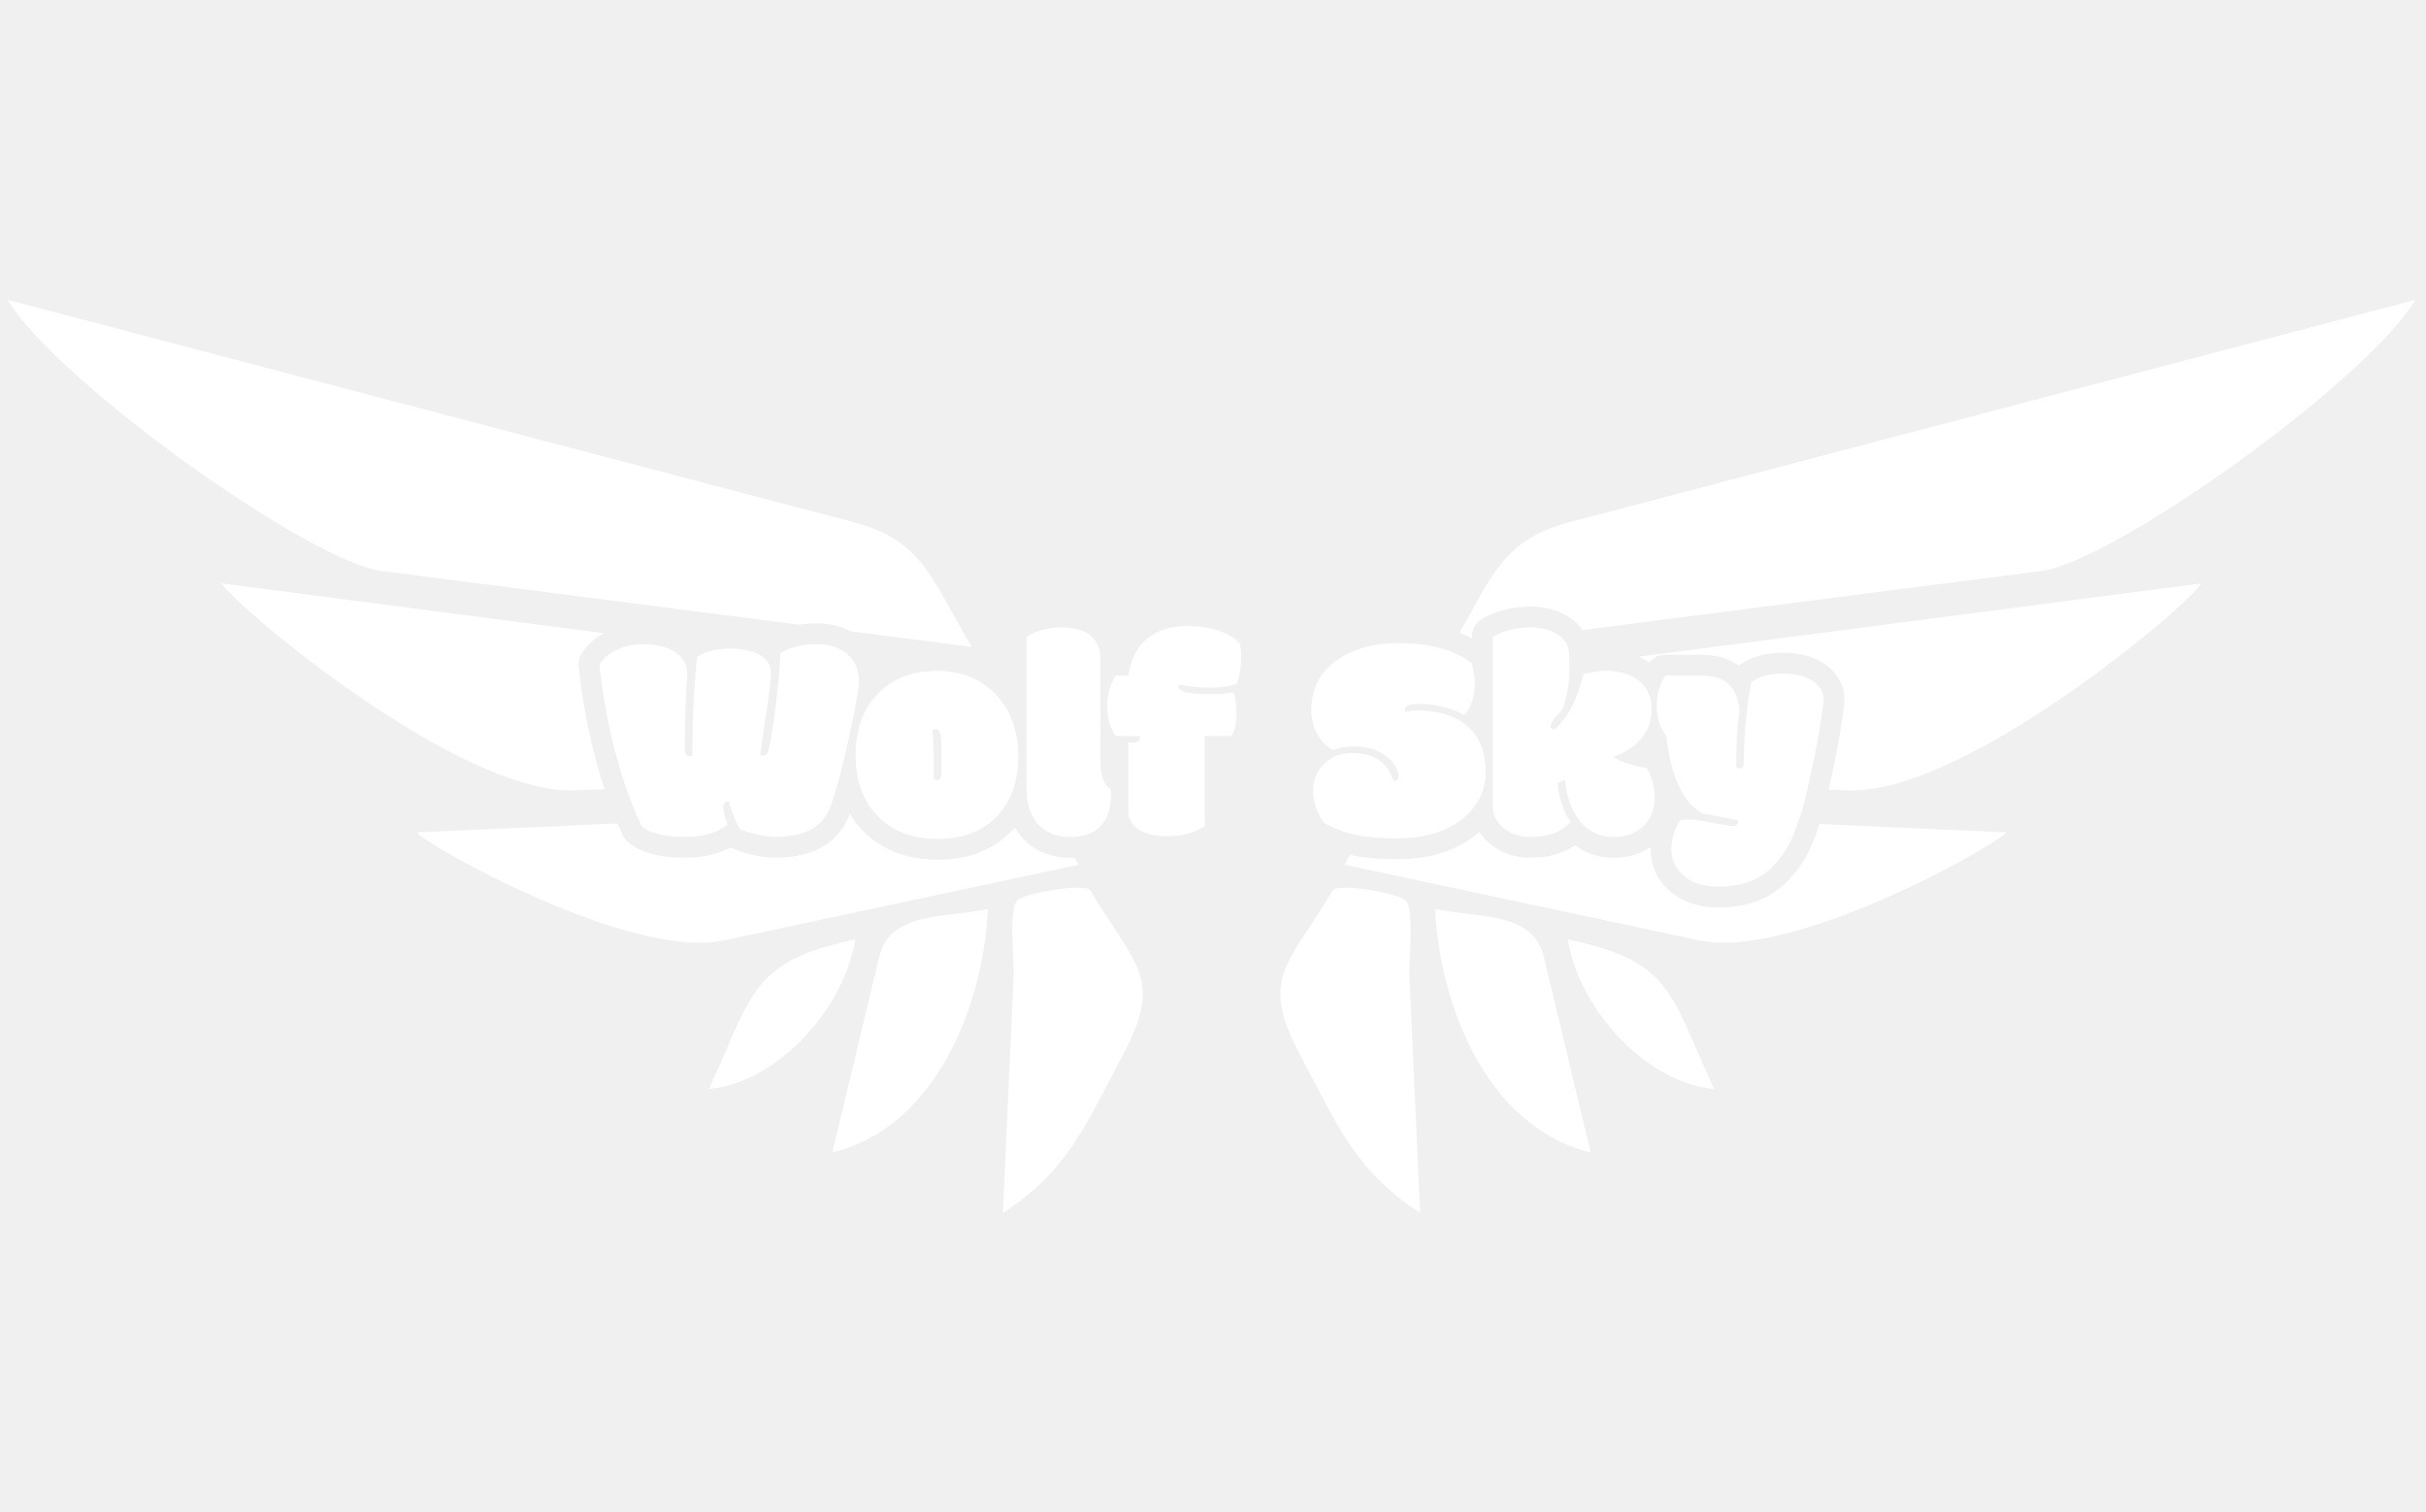
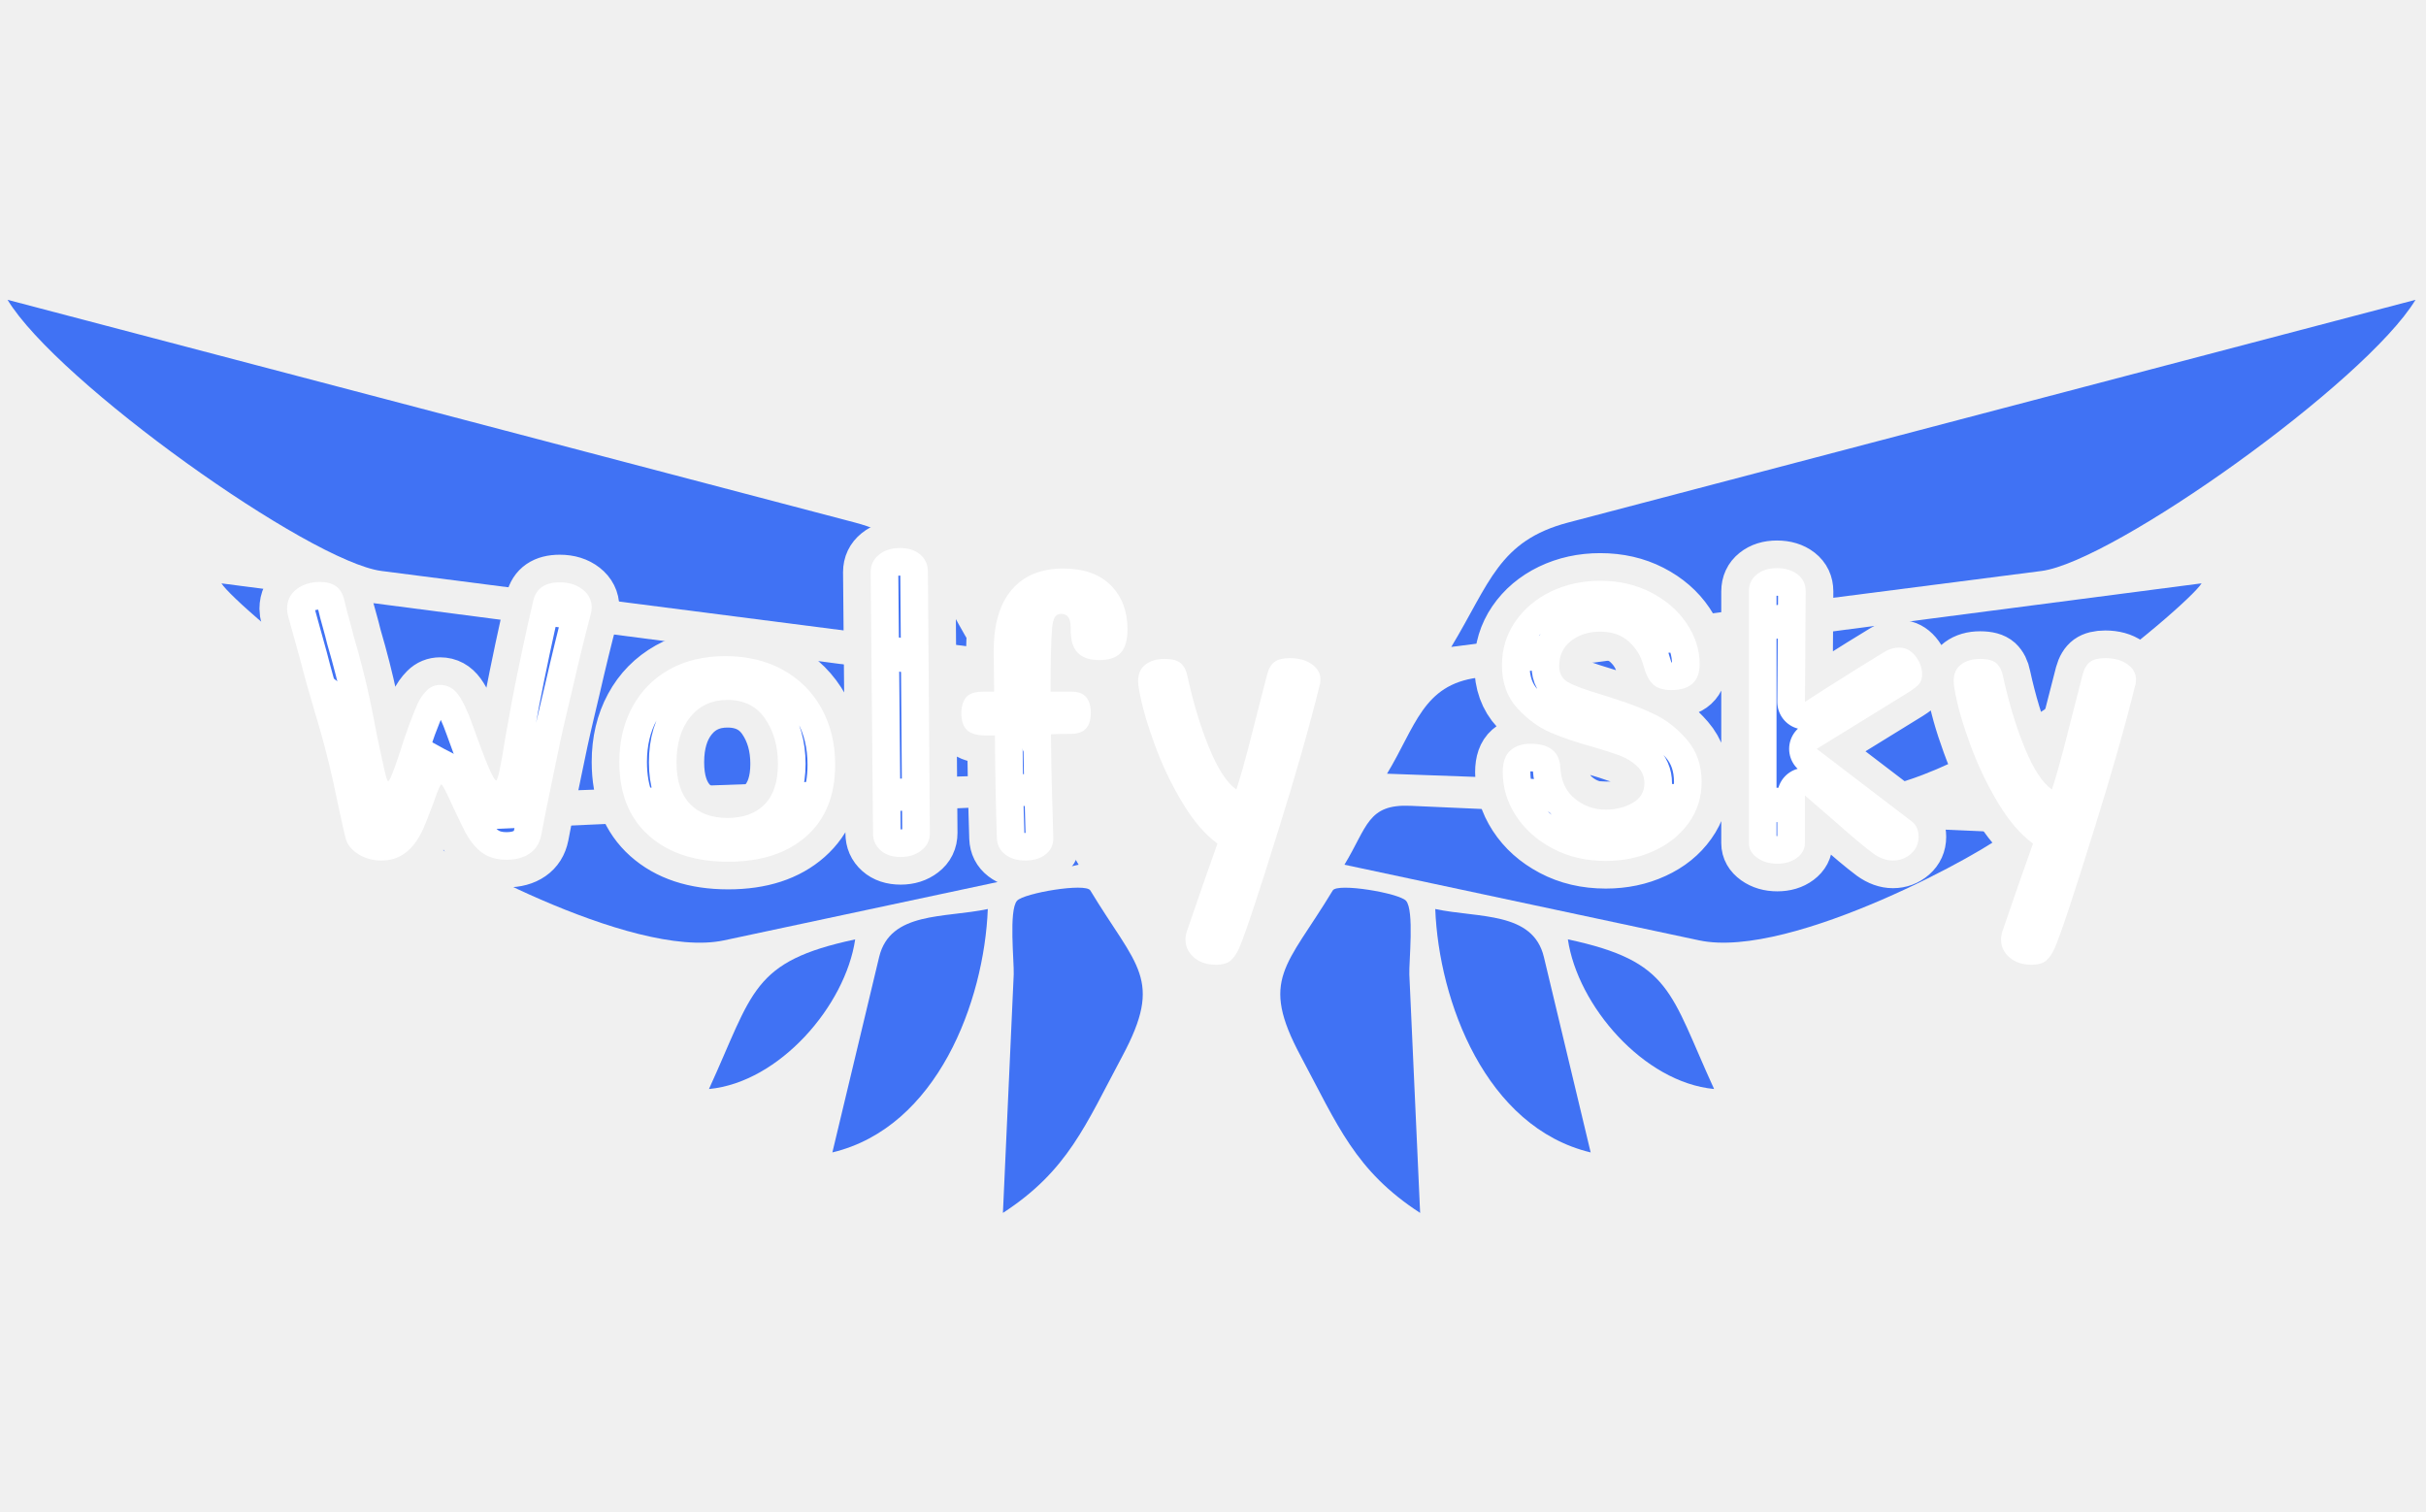
<svg xmlns="http://www.w3.org/2000/svg" version="1.1" width="1000" height="623" viewBox="0 0 1000 623">
  <g transform="matrix(1,0,0,1,-0.6060606,0.2522267)">
    <svg viewBox="0 0 396 247" data-background-color="#000000" preserveAspectRatio="xMidYMid meet" height="623" width="1000">
      <g id="tight-bounds" transform="matrix(1,0,0,1,0.24,-0.1)">
        <svg viewBox="0 0 395.52 247.2" height="247.2" width="395.52">
          <g>
            <svg />
          </g>
          <g>
            <svg viewBox="0 0 395.52 247.2" height="247.2" width="395.52">
-               <g transform="matrix(1,0,0,1,92.288,98.40783)">
-                 <svg viewBox="0 0 210.944 50.384" height="50.384" width="210.944">
+               <g transform="matrix(1,0,0,1,39.552,84.39222)">
+                 <svg viewBox="0 0 316.416 78.416" height="78.416" width="316.416">
                  <g>
-                     <svg viewBox="0 0 210.944 50.384" height="50.384" width="210.944">
+                     <svg viewBox="0 0 316.416 78.416" height="78.416" width="316.416">
                      <g>
-                         <svg viewBox="0 0 210.944 50.384" height="50.384" width="210.944">
+                         <svg viewBox="0 0 316.416 78.416" height="78.416" width="316.416">
                          <g>
-                             <svg viewBox="0 0 210.944 50.384" height="50.384" width="210.944">
+                             <svg viewBox="0 0 316.416 78.416" height="78.416" width="316.416">
                              <g id="textblocktransform">
-                                 <svg viewBox="0 0 210.944 50.384" height="50.384" width="210.944" id="textblock">
+                                 <svg viewBox="0 0 316.416 78.416" height="78.416" width="316.416" id="textblock">
                                  <g>
-                                     <svg viewBox="0 0 210.944 50.384" height="50.384" width="210.944">
+                                     <svg viewBox="0 0 316.416 78.416" height="78.416" width="316.416">
                                      <g transform="matrix(1,0,0,1,0,0)">
-                                         <svg width="210.944" viewBox="-3.95 -39.03 213.87 51.84" height="50.384" data-palette-color="#ffffff">
-                                           <path d="M14.33 0.42L14.33 0.42Q11.96 0.42 10.38 0.05L10.38 0.05Q8.18-0.42 7.15-1.39L7.15-1.39Q4.86-6.25 3.22-12.04L3.22-12.04Q0.95-20.04 0.05-28.56L0.05-28.56Q1.15-30.18 3.05-31.07 4.96-31.96 7.3-31.96L7.3-31.96Q10.82-31.96 12.83-30.62 14.84-29.27 14.84-26.78L14.84-26.78Q14.67-24.93 14.54-21.34 14.4-17.75 14.4-14.84L14.4-14.84Q14.4-14.04 14.56-13.59 14.72-13.13 15.23-13.13L15.23-13.13Q15.43-13.13 15.72-13.21L15.72-13.21Q15.7-13.43 15.7-13.94L15.7-13.94 15.7-14.79Q15.7-18.33 15.94-22.96 16.19-27.59 16.53-29.86L16.53-29.86Q18.75-31.23 21.75-31.23 24.76-31.23 26.59-30.4L26.59-30.4Q28.78-29.37 28.91-27.39L28.91-27.39Q28.78-25 28.45-22.68 28.13-20.36 27.66-17.33 27.2-14.31 27.08-13.33L27.08-13.33Q27.27-13.23 27.59-13.23 27.91-13.23 28.17-13.48 28.44-13.72 28.61-14.65L28.61-14.65Q29.37-18.55 29.86-22.89 30.35-27.22 30.49-30.44L30.49-30.44Q32.74-31.96 36.69-31.96L36.69-31.96Q39.89-31.96 41.8-30.26 43.7-28.56 43.7-25.71L43.7-25.71Q43.7-23.8 41.89-15.72L41.89-15.72Q40.97-11.47 40.11-8.46 39.26-5.44 38.72-4.22L38.72-4.22Q37.6-1.76 35.36-0.67 33.13 0.42 29.66 0.42L29.66 0.42Q28.27 0.42 26.45 0 24.63-0.42 23.68-0.93L23.68-0.93Q23.19-1.68 22.58-3.22 21.97-4.76 21.83-5.54L21.83-5.54Q20.87-5.52 20.87-4.52L20.87-4.52Q20.87-3.74 21.63-1.64L21.63-1.64Q19.07 0.42 14.33 0.42ZM56.27-13.6L56.27-13.6 56.27-9.33Q56.44-9.16 56.83-9.16 57.22-9.16 57.39-9.42 57.57-9.69 57.57-10.35L57.57-10.35 57.57-13.84Q57.57-16.19 57.37-16.96 57.18-17.72 56.64-17.72L56.64-17.72Q56.3-17.72 56.05-17.48L56.05-17.48Q56.27-15.06 56.27-13.6ZM47.14-2.78L47.14-2.78Q43.14-6.64 43.14-13.24 43.14-19.85 46.91-23.67 50.68-27.49 56.81-27.49 62.94-27.49 66.72-23.51L66.72-23.51Q70.48-19.53 70.48-13.15 70.48-6.76 66.86-3 63.23 0.76 57 0.76 50.78 0.76 47.14-2.78ZM84.3-29.47L84.3-29.47 84.3-12.3Q84.3-8.67 86.05-7.57L86.05-7.57Q86.08-7.45 86.08-7.1L86.08-7.1 86.08-6.67Q86.08-3.17 84.31-1.37 82.54 0.44 79.29 0.44 76.04 0.44 74.14-1.37L74.14-1.37Q71.87-3.52 71.87-7.86L71.87-7.86 71.87-33.23Q74.43-34.79 77.74-34.79 81.05-34.79 82.67-33.39 84.3-31.98 84.3-29.47ZM95.55 0.32L95.55 0.32Q92.64 0.32 90.91-0.73L90.91-0.73Q88.98-1.83 88.98-3.98L88.98-3.98 88.98-15.43 89.74-15.43Q90.96-15.43 90.96-16.24L90.96-16.24Q90.96-16.33 90.91-16.53L90.91-16.53 86.86-16.53Q85.44-18.55 85.44-21.53 85.44-24.51 86.86-26.68L86.86-26.68 88.98-26.68Q89.57-30.74 92.16-32.89 94.74-35.03 99.04-35.03L99.04-35.03Q102.12-35.03 104.39-34.16 106.66-33.28 107.71-32.15L107.71-32.15Q107.95-31.35 107.95-30.2L107.95-30.2 107.95-29.74Q107.95-27.22 107.22-25.32L107.22-25.32Q105.53-24.66 102.51-24.66L102.51-24.66Q101.26-24.66 99.78-24.83 98.31-25 97.6-25.17L97.6-25.17Q97.43-25 97.43-24.68L97.43-24.68Q97.43-24.27 98.6-23.91 99.77-23.56 102.4-23.56 105.02-23.56 106.71-23.85L106.71-23.85Q106.88-23.46 107.04-22.38 107.19-21.29 107.19-20.24L107.19-20.24Q107.19-17.99 106.36-16.53L106.36-16.53 101.85-16.53 101.85-1.37Q99.19 0.32 95.55 0.32ZM133.63-8.89L133.63-8.89Q134.44-9.03 134.44-9.7 134.44-10.38 134.01-11.22 133.58-12.06 132.75-12.82L132.75-12.82Q130.58-14.77 126.87-14.77L126.87-14.77Q125.04-14.77 123.45-14.16L123.45-14.16Q121.76-15.01 120.76-16.87 119.76-18.73 119.76-20.87L119.76-20.87Q119.76-26.49 124.45-29.54L124.45-29.54Q128.48-32.15 134.39-32.15L134.39-32.15Q138.78-32.15 141.78-31.21 144.79-30.27 146.69-28.81L146.69-28.81Q147.25-27.2 147.25-25.46 147.25-23.73 146.79-22.31 146.33-20.9 145.45-20.04L145.45-20.04Q144.62-20.65 142.44-21.29 140.27-21.92 138.49-21.92 136.71-21.92 136.11-21.7 135.51-21.48 135.51-21.02L135.51-21.02Q135.51-20.8 135.58-20.61L135.58-20.61Q136.44-20.83 137.78-20.83L137.78-20.83Q142.54-20.83 145.54-18.58L145.54-18.58Q149.08-15.89 149.08-10.52L149.08-10.52Q149.08-5.79 145.25-2.66L145.25-2.66Q141.1 0.68 134.09 0.68L134.09 0.68Q130.24 0.68 127.4 0.11 124.57-0.46 121.89-1.9L121.89-1.9Q120.06-4.57 120.06-7.31 120.06-10.06 121.94-11.87 123.82-13.67 126.56-13.67 129.31-13.67 131.05-12.55 132.8-11.43 133.63-8.89ZM162.41-9.18L162.41-9.18 161.24-8.67Q161.24-7.03 161.87-5.18L161.87-5.18Q162.41-3.42 163.36-2.05L163.36-2.05Q160.95 0.44 156.65 0.44L156.65 0.44Q154.18 0.44 152.38-0.85L152.38-0.85Q150.28-2.32 150.28-4.74L150.28-4.74 150.28-33.23Q151.45-33.91 153.1-34.35 154.75-34.79 156.43-34.79L156.43-34.79Q159.24-34.79 161.07-33.69L161.07-33.69Q163.14-32.4 163.14-29.98L163.14-29.98 163.14-27.39Q163.14-24.15 162-21.04L162-21.04Q161.78-20.73 161.22-20.13 160.65-19.53 160.32-19.04 159.99-18.55 159.99-18.2 159.99-17.85 160.58-17.55L160.58-17.55Q162.49-19.34 163.57-21.44 164.66-23.54 165.56-27L165.56-27Q165.88-27.05 166.29-27.12 166.71-27.2 167.67-27.36 168.64-27.51 169.03-27.51L169.03-27.51Q172.79-27.51 174.89-25.79 176.99-24.07 176.99-21.07 176.99-18.07 175.08-15.92L175.08-15.92Q173.32-13.99 170.52-13.01L170.52-13.01Q172.76-11.69 176.18-11.13L176.18-11.13Q177.5-8.74 177.5-6.04 177.5-3.34 175.79-1.54L175.79-1.54Q173.89 0.44 170.53 0.44 167.17 0.44 165.01-2.14 162.85-4.71 162.41-9.18ZM191.22-12.33L191.22-12.33 191.22-11.77Q191.22-11.38 191.24-11.21L191.24-11.21Q191.49-11.08 191.78-11.08L191.78-11.08Q192.49-11.08 192.49-12.16L192.49-12.16Q192.49-15.75 192.89-19.62 193.29-23.49 193.76-25.59L193.76-25.59Q195.73-27.03 199.03-27.03 202.33-27.03 204.12-25.74 205.92-24.46 205.92-22.66L205.92-22.66Q205.92-21.9 205.01-16.41L205.01-16.41Q204.01-10.82 202.45-4.64L202.45-4.64Q202.13-3.39 201.31-1.15 200.5 1.1 199.57 2.59L199.57 2.59Q196.66 7.2 192.39 8.3L192.39 8.3Q190.39 8.81 188.36 8.81L188.36 8.81Q184.43 8.81 182.28 6.86L182.28 6.86Q180.3 5.1 180.3 2.5 180.3-0.1 181.84-2.39L181.84-2.39Q182.21-2.49 183.19-2.49 184.16-2.49 185.63-2.25L185.63-2.25Q189.68-1.49 189.75-1.49L189.75-1.49Q189.92-1.46 190.13-1.43 190.34-1.39 190.68-1.39 191.02-1.39 191.27-1.59 191.51-1.78 191.51-2.37L191.51-2.37 185.75-3.47Q183.63-4.35 182.06-7.15L182.06-7.15Q180.13-10.62 179.45-16.55L179.45-16.55Q177.84-18.65 177.84-21.58 177.84-24.51 179.3-26.68L179.3-26.68 185.58-26.68Q188.73-26.68 190.29-24.88L190.29-24.88Q191.44-23.54 191.75-20.95L191.75-20.95Q191.22-16.7 191.22-12.33Z" opacity="1" transform="matrix(1,0,0,1,0,0)" fill="#ffffff" class="undefined-text-0" data-fill-palette-color="primary" id="text-0" />
+                                         <svg width="316.416" viewBox="-2 -43.6 242.28 60.8" height="78.416" data-palette-color="#ffffff">
+                                           <path d="M14 0Q12.3 0 11-0.83 9.7-1.65 9.4-2.9L9.4-2.9Q9.3-3.2 8.5-6.9L8.5-6.9Q7.25-13.15 5.55-18.7L5.55-18.7Q4.4-22.55 3.65-25.5L3.65-25.5 2.15-30.9Q2-31.45 2-31.9L2-31.9Q2-33.45 3.2-34.38 4.4-35.3 6.2-35.3L6.2-35.3Q7.4-35.3 8.18-34.77 8.95-34.25 9.25-33L9.25-33Q9.6-31.5 9.93-30.38 10.25-29.25 10.45-28.4L10.45-28.4Q11.7-24.15 12.5-20.35L12.5-20.35Q12.75-19.25 13.4-15.8L13.4-15.8Q13.85-13.65 14.25-11.85 14.65-10.05 14.8-10.05L14.8-10.05Q14.95-10.05 15.33-11 15.7-11.95 15.98-12.78 16.25-13.6 16.4-14.05L16.4-14.05Q16.6-14.75 17.45-17.15L17.45-17.15Q18.15-19 18.57-19.93 19-20.85 19.7-21.55 20.4-22.25 21.4-22.25L21.4-22.25Q22.8-22.25 23.7-21 24.6-19.75 25.55-17.05L25.55-17.05Q28-10.15 28.5-10.15L28.5-10.15Q28.8-10.15 29.65-15.55L29.65-15.55Q29.85-16.55 30.05-17.73 30.25-18.9 30.5-20.25L30.5-20.25Q31.8-26.95 33.2-32.95L33.2-32.95Q33.75-35.25 36.55-35.25L36.55-35.25Q38.3-35.25 39.45-34.35 40.6-33.45 40.6-32.05L40.6-32.05Q40.6-31.65 40.45-31.1L40.45-31.1Q39.35-26.95 38.15-21.7L38.15-21.7 37.45-18.75Q36.65-15.4 35.83-11.3 35-7.2 34.75-6.05L34.75-6.05 34.2-3.2Q33.9-1.7 32.75-0.9 31.6-0.1 29.8-0.1L29.8-0.1Q28-0.1 26.78-0.95 25.55-1.8 24.55-3.65L24.55-3.65Q24.4-3.9 23.1-6.65L23.1-6.65Q21.75-9.65 21.55-9.65L21.55-9.65Q21.35-9.65 20.55-7.3L20.55-7.3Q19.5-4.5 19.1-3.7L19.1-3.7Q17.3 0 14 0L14 0ZM57.9 0.15Q51.55 0.15 47.82-3.18 44.1-6.5 44.1-12.5L44.1-12.5Q44.1-16.4 45.75-19.45 47.4-22.5 50.42-24.2 53.45-25.9 57.55-25.9L57.55-25.9Q61.7-25.9 64.85-24.15 68-22.4 69.72-19.28 71.45-16.15 71.45-12.15L71.45-12.15Q71.45-6.3 67.8-3.08 64.15 0.15 57.9 0.15L57.9 0.15ZM57.8-5.4Q60.85-5.4 62.52-7.13 64.2-8.85 64.2-12.25L64.2-12.25Q64.2-15.6 62.57-17.98 60.95-20.35 57.8-20.35L57.8-20.35Q54.85-20.35 53.1-18.2 51.35-16.05 51.35-12.45L51.35-12.45Q51.35-8.95 53.05-7.18 54.75-5.4 57.8-5.4L57.8-5.4ZM79.75-0.45Q78.15-0.45 77.2-1.3 76.25-2.15 76.25-3.45L76.25-3.45 75.95-36.55Q75.95-37.9 77-38.75 78.05-39.6 79.65-39.6L79.65-39.6Q81.25-39.6 82.22-38.78 83.2-37.95 83.2-36.6L83.2-36.6 83.45-3.5Q83.45-2.1 82.37-1.28 81.3-0.45 79.75-0.45L79.75-0.45ZM100.34-37Q104.24-37 106.37-34.88 108.49-32.75 108.49-29.3L108.49-29.3Q108.49-27.25 107.64-26.33 106.79-25.4 104.94-25.4L104.94-25.4Q101.59-25.4 101.34-28.45L101.34-28.45Q101.29-28.75 101.29-29.55 101.29-30.35 101.02-30.8 100.74-31.25 100.09-31.25L100.09-31.25Q99.54-31.25 99.29-30.85 99.04-30.45 98.94-29.45 98.84-28.45 98.79-26.2L98.79-26.2Q98.74-24.7 98.74-21.4L98.74-21.4 101.44-21.4Q103.84-21.4 103.84-18.7L103.84-18.7Q103.84-16.05 101.34-16.05L101.34-16.05Q99.69-16.05 98.79-16L98.79-16Q98.84-10.55 99.09-2.95L99.09-2.95Q99.14-1.6 98.14-0.8 97.14 0 95.54 0L95.54 0Q93.99 0 92.99-0.78 91.99-1.55 91.94-2.85L91.94-2.85Q91.74-8.9 91.69-15.85L91.69-15.85 90.54-15.85Q88.84-15.85 88.14-16.55 87.44-17.25 87.44-18.65L87.44-18.65Q87.44-19.95 88.04-20.68 88.64-21.4 90.24-21.4L90.24-21.4 91.59-21.4 91.54-26.6Q91.54-31.65 93.84-34.33 96.14-37 100.34-37L100.34-37ZM119.69 13.2Q117.99 13.2 116.92 12.28 115.84 11.35 115.84 10L115.84 10Q115.84 9.4 116.09 8.75L116.09 8.75 118.09 2.95 119.89-2.15Q117.49-3.9 115.39-7.43 113.29-10.95 111.87-14.88 110.44-18.8 109.94-21.75L109.94-21.75Q109.84-22.25 109.84-22.75L109.84-22.75Q109.84-24.15 110.79-24.85 111.74-25.55 113.19-25.55L113.19-25.55Q114.64-25.55 115.27-24.98 115.89-24.4 116.09-23.35L116.09-23.35Q117.19-18.3 118.84-14.28 120.49-10.25 122.29-9L122.29-9Q123.04-11.35 123.77-14.15 124.49-16.95 124.74-17.95L124.74-17.95Q125.79-22.1 126.19-23.6L126.19-23.6Q126.49-24.7 127.14-25.18 127.79-25.65 129.04-25.65L129.04-25.65Q130.74-25.65 131.84-24.88 132.94-24.1 132.94-22.95L132.94-22.95Q132.94-22.6 132.89-22.4L132.89-22.4Q130.89-14.3 127.64-3.95L127.64-3.95Q123.84 8.3 122.64 11.1L122.64 11.1Q122.19 12.1 121.59 12.65 120.99 13.2 119.69 13.2L119.69 13.2ZM169.09 0.05Q165.34 0.05 162.36-1.53 159.39-3.1 157.71-5.68 156.04-8.25 156.04-11.2L156.04-11.2Q156.04-13.1 157.01-13.95 157.99-14.8 159.54-14.8L159.54-14.8Q163.19-14.8 163.34-11.75L163.34-11.75Q163.49-9.2 165.19-7.83 166.89-6.45 169.09-6.45L169.09-6.45Q170.99-6.45 172.49-7.3 173.99-8.15 173.99-9.8L173.99-9.8Q173.99-11.1 173.04-11.98 172.09-12.85 170.81-13.33 169.54-13.8 167.29-14.45L167.29-14.45Q164.39-15.25 162.14-16.2 159.89-17.15 157.91-19.28 155.94-21.4 155.94-24.75L155.94-24.75Q155.94-27.8 157.61-30.25 159.29-32.7 162.14-34.08 164.99-35.45 168.39-35.45L168.39-35.45Q171.94-35.45 174.81-33.98 177.69-32.5 179.34-30.05 180.99-27.6 180.99-24.9L180.99-24.9Q180.99-21.6 177.39-21.6L177.39-21.6Q175.84-21.6 175.06-22.35 174.29-23.1 173.84-24.8L173.84-24.8Q173.39-26.5 172.01-27.75 170.64-29 168.39-29L168.39-29Q166.19-29 164.69-27.83 163.19-26.65 163.19-24.65L163.19-24.65Q163.19-23.25 164.31-22.6 165.44-21.95 168.64-21L168.64-21Q168.94-20.9 169.34-20.78 169.74-20.65 170.19-20.5L170.19-20.5Q172.94-19.65 175.24-18.55 177.54-17.45 179.39-15.3 181.24-13.15 181.24-9.95L181.24-9.95Q181.24-7.05 179.61-4.78 177.99-2.5 175.21-1.23 172.44 0.05 169.09 0.05L169.09 0.05ZM190.83 0.4Q189.33 0.4 188.28-0.35 187.23-1.1 187.23-2.2L187.23-2.2 187.23-34.1Q187.23-35.45 188.23-36.25 189.23-37.05 190.78-37.05L190.78-37.05Q192.38-37.05 193.41-36.25 194.43-35.45 194.43-34.1L194.43-34.1 194.33-20.1 197.28-22Q202.18-25.1 204.43-26.45L204.43-26.45Q205.53-27.1 206.68-26.95L206.68-26.95Q207.68-26.8 208.43-25.78 209.18-24.75 209.18-23.6L209.18-23.6Q209.18-22.8 208.78-22.35 208.38-21.9 207.43-21.3L207.43-21.3 195.83-14.15 207.88-4.95Q208.73-4.3 208.73-3L208.73-3Q208.73-1.7 207.76-0.85 206.78 0 205.48 0L205.48 0Q204.23 0 202.98-0.9L202.98-0.9Q201.23-2.2 198.03-5.05L198.03-5.05Q194.63-8 194.33-8.25L194.33-8.25 194.33-2.25Q194.33-1.1 193.33-0.35 192.33 0.4 190.83 0.4L190.83 0.4ZM223.03 13.2Q221.33 13.2 220.26 12.28 219.18 11.35 219.18 10L219.18 10Q219.18 9.4 219.43 8.75L219.43 8.75 221.43 2.95 223.23-2.15Q220.83-3.9 218.73-7.43 216.63-10.95 215.21-14.88 213.78-18.8 213.28-21.75L213.28-21.75Q213.18-22.25 213.18-22.75L213.18-22.75Q213.18-24.15 214.13-24.85 215.08-25.55 216.53-25.55L216.53-25.55Q217.98-25.55 218.61-24.98 219.23-24.4 219.43-23.35L219.43-23.35Q220.53-18.3 222.18-14.28 223.83-10.25 225.63-9L225.63-9Q226.38-11.35 227.11-14.15 227.83-16.95 228.08-17.95L228.08-17.95Q229.13-22.1 229.53-23.6L229.53-23.6Q229.83-24.7 230.48-25.18 231.13-25.65 232.38-25.65L232.38-25.65Q234.08-25.65 235.18-24.88 236.28-24.1 236.28-22.95L236.28-22.95Q236.28-22.6 236.23-22.4L236.23-22.4Q234.23-14.3 230.98-3.95L230.98-3.95Q227.18 8.3 225.98 11.1L225.98 11.1Q225.53 12.1 224.93 12.65 224.33 13.2 223.03 13.2L223.03 13.2Z" opacity="1" transform="matrix(1,0,0,1,0,0)" fill="#ffffff" class="undefined-text-0" data-fill-palette-color="primary" id="text-0" />
                                        </svg>
                                      </g>
                                    </svg>
                                  </g>
                                </svg>
                              </g>
                            </svg>
                          </g>
                        </svg>
                      </g>
                    </svg>
                  </g>
                </svg>
              </g>
-               <g mask="url(&quot;#e16c878e-4275-4a9f-87c0-2f266acaf300&quot;)">
+               <g mask="url(&quot;#fff91ed1-ae87-40ee-aaf3-010a76667edf&quot;)">
                <g transform="matrix(3.9352, 0, 0, 3.9352, 1, 48.99254)">
                  <svg version="1.1" x="0" y="0" viewBox="0 31.042 100 37.918" enable-background="new 0 0 100 100" xml:space="preserve" height="37.918" width="100" class="icon-none" data-fill-palette-color="accent" id="none">
-                     <path d="M23.545 51.412c6.389-0.23 12.777-0.461 19.166-0.69-1.191-1.97-1.489-3.692-3.767-3.989-3.408-0.443-6.816-0.888-10.225-1.332-6.611-0.861-13.224-1.723-19.836-2.584C9.476 43.773 18.728 51.585 23.545 51.412z" fill="#ffffff" data-fill-palette-color="accent" />
-                     <path d="M0 31.042c2.07 3.421 12.547 10.877 15.536 11.261 8.17 1.052 16.339 2.103 24.509 3.153-1.6-2.644-1.971-4.408-4.861-5.167-4.198-1.104-8.397-2.208-12.596-3.311C15.058 35 7.529 33.021 0 31.042z" fill="#ffffff" data-fill-palette-color="accent" />
-                     <path d="M29.752 57.642c4.909-1.047 9.818-2.094 14.729-3.141-0.956-1.577-0.959-2.526-2.747-2.446-2.903 0.129-5.806 0.259-8.708 0.388-5.348 0.238-10.695 0.478-16.042 0.716C17.584 53.803 25.901 58.462 29.752 57.642z" fill="#ffffff" data-fill-palette-color="accent" />
-                     <path d="M41.337 68.959c2.699-1.754 3.424-3.641 4.959-6.51 1.722-3.217 0.593-3.697-1.33-6.881-0.196-0.324-2.754 0.109-3.042 0.427-0.352 0.386-0.117 2.571-0.139 3.062C41.636 62.357 41.486 65.658 41.337 68.959z" fill="#ffffff" data-fill-palette-color="accent" />
-                     <path d="M40.709 56.34c-1.789 0.382-4.057 0.091-4.513 1.994-0.647 2.704-1.295 5.409-1.942 8.113C38.613 65.406 40.558 60.175 40.709 56.34z" fill="#ffffff" data-fill-palette-color="accent" />
-                     <path d="M35.201 57.601c-4.313 0.921-4.223 2.174-6.072 6.214C32.062 63.536 34.798 60.345 35.201 57.601z" fill="#ffffff" data-fill-palette-color="accent" />
-                     <path d="M91.116 42.816c-6.612 0.861-13.225 1.723-19.837 2.584-3.408 0.444-6.816 0.889-10.225 1.332-2.276 0.297-2.575 2.02-3.766 3.989 6.389 0.229 12.777 0.46 19.166 0.69C81.271 51.585 90.523 43.773 91.116 42.816z" fill="#ffffff" data-fill-palette-color="accent" />
-                     <path d="M77.413 36.978c-4.199 1.104-8.397 2.208-12.597 3.311-2.89 0.759-3.262 2.523-4.86 5.167 8.169-1.051 16.339-2.102 24.508-3.153 2.989-0.384 13.467-7.84 15.536-11.261C92.471 33.021 84.942 35 77.413 36.978z" fill="#ffffff" data-fill-palette-color="accent" />
-                     <path d="M83.017 53.158c-5.347-0.238-10.694-0.478-16.042-0.716-2.903-0.129-5.806-0.259-8.709-0.388-1.788-0.08-1.79 0.869-2.746 2.446 4.909 1.047 9.818 2.094 14.729 3.141C74.098 58.462 82.415 53.803 83.017 53.158z" fill="#ffffff" data-fill-palette-color="accent" />
-                     <path d="M58.215 59.058c-0.022-0.491 0.213-2.677-0.139-3.062-0.289-0.317-2.846-0.751-3.042-0.427-1.924 3.184-3.052 3.664-1.33 6.881 1.535 2.869 2.259 4.756 4.959 6.51C58.514 65.658 58.364 62.357 58.215 59.058z" fill="#ffffff" data-fill-palette-color="accent" />
-                     <path d="M65.745 66.447c-0.647-2.704-1.295-5.409-1.942-8.113-0.455-1.903-2.724-1.612-4.512-1.994C59.441 60.175 61.387 65.406 65.745 66.447z" fill="#ffffff" data-fill-palette-color="accent" />
-                     <path d="M70.871 63.814c-1.851-4.04-1.76-5.293-6.072-6.214C65.202 60.345 67.938 63.536 70.871 63.814z" fill="#ffffff" data-fill-palette-color="accent" />
+                     <path d="M23.545 51.412c6.389-0.23 12.777-0.461 19.166-0.69-1.191-1.97-1.489-3.692-3.767-3.989-3.408-0.443-6.816-0.888-10.225-1.332-6.611-0.861-13.224-1.723-19.836-2.584C9.476 43.773 18.728 51.585 23.545 51.412z" fill="#4072f4" data-fill-palette-color="accent" />
+                     <path d="M0 31.042c2.07 3.421 12.547 10.877 15.536 11.261 8.17 1.052 16.339 2.103 24.509 3.153-1.6-2.644-1.971-4.408-4.861-5.167-4.198-1.104-8.397-2.208-12.596-3.311C15.058 35 7.529 33.021 0 31.042z" fill="#4072f4" data-fill-palette-color="accent" />
+                     <path d="M29.752 57.642c4.909-1.047 9.818-2.094 14.729-3.141-0.956-1.577-0.959-2.526-2.747-2.446-2.903 0.129-5.806 0.259-8.708 0.388-5.348 0.238-10.695 0.478-16.042 0.716C17.584 53.803 25.901 58.462 29.752 57.642z" fill="#4072f4" data-fill-palette-color="accent" />
+                     <path d="M41.337 68.959c2.699-1.754 3.424-3.641 4.959-6.51 1.722-3.217 0.593-3.697-1.33-6.881-0.196-0.324-2.754 0.109-3.042 0.427-0.352 0.386-0.117 2.571-0.139 3.062C41.636 62.357 41.486 65.658 41.337 68.959z" fill="#4072f4" data-fill-palette-color="accent" />
+                     <path d="M40.709 56.34c-1.789 0.382-4.057 0.091-4.513 1.994-0.647 2.704-1.295 5.409-1.942 8.113C38.613 65.406 40.558 60.175 40.709 56.34z" fill="#4072f4" data-fill-palette-color="accent" />
+                     <path d="M35.201 57.601c-4.313 0.921-4.223 2.174-6.072 6.214C32.062 63.536 34.798 60.345 35.201 57.601z" fill="#4072f4" data-fill-palette-color="accent" />
+                     <path d="M91.116 42.816c-6.612 0.861-13.225 1.723-19.837 2.584-3.408 0.444-6.816 0.889-10.225 1.332-2.276 0.297-2.575 2.02-3.766 3.989 6.389 0.229 12.777 0.46 19.166 0.69C81.271 51.585 90.523 43.773 91.116 42.816z" fill="#4072f4" data-fill-palette-color="accent" />
+                     <path d="M77.413 36.978c-4.199 1.104-8.397 2.208-12.597 3.311-2.89 0.759-3.262 2.523-4.86 5.167 8.169-1.051 16.339-2.102 24.508-3.153 2.989-0.384 13.467-7.84 15.536-11.261C92.471 33.021 84.942 35 77.413 36.978z" fill="#4072f4" data-fill-palette-color="accent" />
+                     <path d="M83.017 53.158c-5.347-0.238-10.694-0.478-16.042-0.716-2.903-0.129-5.806-0.259-8.709-0.388-1.788-0.08-1.79 0.869-2.746 2.446 4.909 1.047 9.818 2.094 14.729 3.141C74.098 58.462 82.415 53.803 83.017 53.158z" fill="#4072f4" data-fill-palette-color="accent" />
+                     <path d="M58.215 59.058c-0.022-0.491 0.213-2.677-0.139-3.062-0.289-0.317-2.846-0.751-3.042-0.427-1.924 3.184-3.052 3.664-1.33 6.881 1.535 2.869 2.259 4.756 4.959 6.51C58.514 65.658 58.364 62.357 58.215 59.058z" fill="#4072f4" data-fill-palette-color="accent" />
+                     <path d="M65.745 66.447c-0.647-2.704-1.295-5.409-1.942-8.113-0.455-1.903-2.724-1.612-4.512-1.994C59.441 60.175 61.387 65.406 65.745 66.447z" fill="#4072f4" data-fill-palette-color="accent" />
+                     <path d="M70.871 63.814c-1.851-4.04-1.76-5.293-6.072-6.214C65.202 60.345 67.938 63.536 70.871 63.814z" fill="#4072f4" data-fill-palette-color="accent" />
                  </svg>
                </g>
              </g>
-               <mask id="e16c878e-4275-4a9f-87c0-2f266acaf300">
+               <mask id="fff91ed1-ae87-40ee-aaf3-010a76667edf">
                <rect width="640" height="400" fill="white" />
-                 <g transform="matrix(1,0,0,1,92.288,98.40783)">
-                   <svg viewBox="0 0 210.944 50.384" height="50.384" width="210.944">
+                 <g transform="matrix(1,0,0,1,39.552,84.39222)">
+                   <svg viewBox="0 0 316.416 78.416" height="78.416" width="316.416">
                    <g>
-                       <svg viewBox="0 0 210.944 50.384" height="50.384" width="210.944">
+                       <svg viewBox="0 0 316.416 78.416" height="78.416" width="316.416">
                        <g>
-                           <svg viewBox="0 0 210.944 50.384" height="50.384" width="210.944">
+                           <svg viewBox="0 0 316.416 78.416" height="78.416" width="316.416">
                            <g>
-                               <svg viewBox="0 0 210.944 50.384" height="50.384" width="210.944">
-                                 <g id="SvgjsG1154">
-                                   <svg viewBox="0 0 210.944 50.384" height="50.384" width="210.944" id="SvgjsSvg1153">
+                               <svg viewBox="0 0 316.416 78.416" height="78.416" width="316.416">
+                                 <g id="SvgjsG1080">
+                                   <svg viewBox="0 0 316.416 78.416" height="78.416" width="316.416" id="SvgjsSvg1079">
                                    <g>
-                                       <svg viewBox="0 0 210.944 50.384" height="50.384" width="210.944">
+                                       <svg viewBox="0 0 316.416 78.416" height="78.416" width="316.416">
                                        <g transform="matrix(1,0,0,1,0,0)">
-                                           <svg width="210.944" viewBox="-3.95 -39.03 213.87 51.84" height="50.384" data-palette-color="#ffffff">
-                                             <path d="M14.33 0.42L14.33 0.42Q11.96 0.42 10.38 0.05L10.38 0.05Q8.18-0.42 7.15-1.39L7.15-1.39Q4.86-6.25 3.22-12.04L3.22-12.04Q0.95-20.04 0.05-28.56L0.05-28.56Q1.15-30.18 3.05-31.07 4.96-31.96 7.3-31.96L7.3-31.96Q10.82-31.96 12.83-30.62 14.84-29.27 14.84-26.78L14.84-26.78Q14.67-24.93 14.54-21.34 14.4-17.75 14.4-14.84L14.4-14.84Q14.4-14.04 14.56-13.59 14.72-13.13 15.23-13.13L15.23-13.13Q15.43-13.13 15.72-13.21L15.72-13.21Q15.7-13.43 15.7-13.94L15.7-13.94 15.7-14.79Q15.7-18.33 15.94-22.96 16.19-27.59 16.53-29.86L16.53-29.86Q18.75-31.23 21.75-31.23 24.76-31.23 26.59-30.4L26.59-30.4Q28.78-29.37 28.91-27.39L28.91-27.39Q28.78-25 28.45-22.68 28.13-20.36 27.66-17.33 27.2-14.31 27.08-13.33L27.08-13.33Q27.27-13.23 27.59-13.23 27.91-13.23 28.17-13.48 28.44-13.72 28.61-14.65L28.61-14.65Q29.37-18.55 29.86-22.89 30.35-27.22 30.49-30.44L30.49-30.44Q32.74-31.96 36.69-31.96L36.69-31.96Q39.89-31.96 41.8-30.26 43.7-28.56 43.7-25.71L43.7-25.71Q43.7-23.8 41.89-15.72L41.89-15.72Q40.97-11.47 40.11-8.46 39.26-5.44 38.72-4.22L38.72-4.22Q37.6-1.76 35.36-0.67 33.13 0.42 29.66 0.42L29.66 0.42Q28.27 0.42 26.45 0 24.63-0.42 23.68-0.93L23.68-0.93Q23.19-1.68 22.58-3.22 21.97-4.76 21.83-5.54L21.83-5.54Q20.87-5.52 20.87-4.52L20.87-4.52Q20.87-3.74 21.63-1.64L21.63-1.64Q19.07 0.42 14.33 0.42ZM56.27-13.6L56.27-13.6 56.27-9.33Q56.44-9.16 56.83-9.16 57.22-9.16 57.39-9.42 57.57-9.69 57.57-10.35L57.57-10.35 57.57-13.84Q57.57-16.19 57.37-16.96 57.18-17.72 56.64-17.72L56.64-17.72Q56.3-17.72 56.05-17.48L56.05-17.48Q56.27-15.06 56.27-13.6ZM47.14-2.78L47.14-2.78Q43.14-6.64 43.14-13.24 43.14-19.85 46.91-23.67 50.68-27.49 56.81-27.49 62.94-27.49 66.72-23.51L66.72-23.51Q70.48-19.53 70.48-13.15 70.48-6.76 66.86-3 63.23 0.76 57 0.76 50.78 0.76 47.14-2.78ZM84.3-29.47L84.3-29.47 84.3-12.3Q84.3-8.67 86.05-7.57L86.05-7.57Q86.08-7.45 86.08-7.1L86.08-7.1 86.08-6.67Q86.08-3.17 84.31-1.37 82.54 0.44 79.29 0.44 76.04 0.44 74.14-1.37L74.14-1.37Q71.87-3.52 71.87-7.86L71.87-7.86 71.87-33.23Q74.43-34.79 77.74-34.79 81.05-34.79 82.67-33.39 84.3-31.98 84.3-29.47ZM95.55 0.32L95.55 0.32Q92.64 0.32 90.91-0.73L90.91-0.73Q88.98-1.83 88.98-3.98L88.98-3.98 88.98-15.43 89.74-15.43Q90.96-15.43 90.96-16.24L90.96-16.24Q90.96-16.33 90.91-16.53L90.91-16.53 86.86-16.53Q85.44-18.55 85.44-21.53 85.44-24.51 86.86-26.68L86.86-26.68 88.98-26.68Q89.57-30.74 92.16-32.89 94.74-35.03 99.04-35.03L99.04-35.03Q102.12-35.03 104.39-34.16 106.66-33.28 107.71-32.15L107.71-32.15Q107.95-31.35 107.95-30.2L107.95-30.2 107.95-29.74Q107.95-27.22 107.22-25.32L107.22-25.32Q105.53-24.66 102.51-24.66L102.51-24.66Q101.26-24.66 99.78-24.83 98.31-25 97.6-25.17L97.6-25.17Q97.43-25 97.43-24.68L97.43-24.68Q97.43-24.27 98.6-23.91 99.77-23.56 102.4-23.56 105.02-23.56 106.71-23.85L106.71-23.85Q106.88-23.46 107.04-22.38 107.19-21.29 107.19-20.24L107.19-20.24Q107.19-17.99 106.36-16.53L106.36-16.53 101.85-16.53 101.85-1.37Q99.19 0.32 95.55 0.32ZM133.63-8.89L133.63-8.89Q134.44-9.03 134.44-9.7 134.44-10.38 134.01-11.22 133.58-12.06 132.75-12.82L132.75-12.82Q130.58-14.77 126.87-14.77L126.87-14.77Q125.04-14.77 123.45-14.16L123.45-14.16Q121.76-15.01 120.76-16.87 119.76-18.73 119.76-20.87L119.76-20.87Q119.76-26.49 124.45-29.54L124.45-29.54Q128.48-32.15 134.39-32.15L134.39-32.15Q138.78-32.15 141.78-31.21 144.79-30.27 146.69-28.81L146.69-28.81Q147.25-27.2 147.25-25.46 147.25-23.73 146.79-22.31 146.33-20.9 145.45-20.04L145.45-20.04Q144.62-20.65 142.44-21.29 140.27-21.92 138.49-21.92 136.71-21.92 136.11-21.7 135.51-21.48 135.51-21.02L135.51-21.02Q135.51-20.8 135.58-20.61L135.58-20.61Q136.44-20.83 137.78-20.83L137.78-20.83Q142.54-20.83 145.54-18.58L145.54-18.58Q149.08-15.89 149.08-10.52L149.08-10.52Q149.08-5.79 145.25-2.66L145.25-2.66Q141.1 0.68 134.09 0.68L134.09 0.68Q130.24 0.68 127.4 0.11 124.57-0.46 121.89-1.9L121.89-1.9Q120.06-4.57 120.06-7.31 120.06-10.06 121.94-11.87 123.82-13.67 126.56-13.67 129.31-13.67 131.05-12.55 132.8-11.43 133.63-8.89ZM162.41-9.18L162.41-9.18 161.24-8.67Q161.24-7.03 161.87-5.18L161.87-5.18Q162.41-3.42 163.36-2.05L163.36-2.05Q160.95 0.44 156.65 0.44L156.65 0.44Q154.18 0.44 152.38-0.85L152.38-0.85Q150.28-2.32 150.28-4.74L150.28-4.74 150.28-33.23Q151.45-33.91 153.1-34.35 154.75-34.79 156.43-34.79L156.43-34.79Q159.24-34.79 161.07-33.69L161.07-33.69Q163.14-32.4 163.14-29.98L163.14-29.98 163.14-27.39Q163.14-24.15 162-21.04L162-21.04Q161.78-20.73 161.22-20.13 160.65-19.53 160.32-19.04 159.99-18.55 159.99-18.2 159.99-17.85 160.58-17.55L160.58-17.55Q162.49-19.34 163.57-21.44 164.66-23.54 165.56-27L165.56-27Q165.88-27.05 166.29-27.12 166.71-27.2 167.67-27.36 168.64-27.51 169.03-27.51L169.03-27.51Q172.79-27.51 174.89-25.79 176.99-24.07 176.99-21.07 176.99-18.07 175.08-15.92L175.08-15.92Q173.32-13.99 170.52-13.01L170.52-13.01Q172.76-11.69 176.18-11.13L176.18-11.13Q177.5-8.74 177.5-6.04 177.5-3.34 175.79-1.54L175.79-1.54Q173.89 0.44 170.53 0.44 167.17 0.44 165.01-2.14 162.85-4.71 162.41-9.18ZM191.22-12.33L191.22-12.33 191.22-11.77Q191.22-11.38 191.24-11.21L191.24-11.21Q191.49-11.08 191.78-11.08L191.78-11.08Q192.49-11.08 192.49-12.16L192.49-12.16Q192.49-15.75 192.89-19.62 193.29-23.49 193.76-25.59L193.76-25.59Q195.73-27.03 199.03-27.03 202.33-27.03 204.12-25.74 205.92-24.46 205.92-22.66L205.92-22.66Q205.92-21.9 205.01-16.41L205.01-16.41Q204.01-10.82 202.45-4.64L202.45-4.64Q202.13-3.39 201.31-1.15 200.5 1.1 199.57 2.59L199.57 2.59Q196.66 7.2 192.39 8.3L192.39 8.3Q190.39 8.81 188.36 8.81L188.36 8.81Q184.43 8.81 182.28 6.86L182.28 6.86Q180.3 5.1 180.3 2.5 180.3-0.1 181.84-2.39L181.84-2.39Q182.21-2.49 183.19-2.49 184.16-2.49 185.63-2.25L185.63-2.25Q189.68-1.49 189.75-1.49L189.75-1.49Q189.92-1.46 190.13-1.43 190.34-1.39 190.68-1.39 191.02-1.39 191.27-1.59 191.51-1.78 191.51-2.37L191.51-2.37 185.75-3.47Q183.63-4.35 182.06-7.15L182.06-7.15Q180.13-10.62 179.45-16.55L179.45-16.55Q177.84-18.65 177.84-21.58 177.84-24.51 179.3-26.68L179.3-26.68 185.58-26.68Q188.73-26.68 190.29-24.88L190.29-24.88Q191.44-23.54 191.75-20.95L191.75-20.95Q191.22-16.7 191.22-12.33Z" opacity="1" transform="matrix(1,0,0,1,0,0)" fill="#ffffff" class="undefined-text-0" data-fill-palette-color="primary" id="SvgjsPath1152" stroke-width="7" stroke="black" stroke-linejoin="round" />
+                                           <svg width="316.416" viewBox="-2 -43.6 242.28 60.8" height="78.416" data-palette-color="#ffffff">
+                                             <path d="M14 0Q12.3 0 11-0.83 9.7-1.65 9.4-2.9L9.4-2.9Q9.3-3.2 8.5-6.9L8.5-6.9Q7.25-13.15 5.55-18.7L5.55-18.7Q4.4-22.55 3.65-25.5L3.65-25.5 2.15-30.9Q2-31.45 2-31.9L2-31.9Q2-33.45 3.2-34.38 4.4-35.3 6.2-35.3L6.2-35.3Q7.4-35.3 8.18-34.77 8.95-34.25 9.25-33L9.25-33Q9.6-31.5 9.93-30.38 10.25-29.25 10.45-28.4L10.45-28.4Q11.7-24.15 12.5-20.35L12.5-20.35Q12.75-19.25 13.4-15.8L13.4-15.8Q13.85-13.65 14.25-11.85 14.65-10.05 14.8-10.05L14.8-10.05Q14.95-10.05 15.33-11 15.7-11.95 15.98-12.78 16.25-13.6 16.4-14.05L16.4-14.05Q16.6-14.75 17.45-17.15L17.45-17.15Q18.15-19 18.57-19.93 19-20.85 19.7-21.55 20.4-22.25 21.4-22.25L21.4-22.25Q22.8-22.25 23.7-21 24.6-19.75 25.55-17.05L25.55-17.05Q28-10.15 28.5-10.15L28.5-10.15Q28.8-10.15 29.65-15.55L29.65-15.55Q29.85-16.55 30.05-17.73 30.25-18.9 30.5-20.25L30.5-20.25Q31.8-26.95 33.2-32.95L33.2-32.95Q33.75-35.25 36.55-35.25L36.55-35.25Q38.3-35.25 39.45-34.35 40.6-33.45 40.6-32.05L40.6-32.05Q40.6-31.65 40.45-31.1L40.45-31.1Q39.35-26.95 38.15-21.7L38.15-21.7 37.45-18.75Q36.65-15.4 35.83-11.3 35-7.2 34.75-6.05L34.75-6.05 34.2-3.2Q33.9-1.7 32.75-0.9 31.6-0.1 29.8-0.1L29.8-0.1Q28-0.1 26.78-0.95 25.55-1.8 24.55-3.65L24.55-3.65Q24.4-3.9 23.1-6.65L23.1-6.65Q21.75-9.65 21.55-9.65L21.55-9.65Q21.35-9.65 20.55-7.3L20.55-7.3Q19.5-4.5 19.1-3.7L19.1-3.7Q17.3 0 14 0L14 0ZM57.9 0.15Q51.55 0.15 47.82-3.18 44.1-6.5 44.1-12.5L44.1-12.5Q44.1-16.4 45.75-19.45 47.4-22.5 50.42-24.2 53.45-25.9 57.55-25.9L57.55-25.9Q61.7-25.9 64.85-24.15 68-22.4 69.72-19.28 71.45-16.15 71.45-12.15L71.45-12.15Q71.45-6.3 67.8-3.08 64.15 0.15 57.9 0.15L57.9 0.15ZM57.8-5.4Q60.85-5.4 62.52-7.13 64.2-8.85 64.2-12.25L64.2-12.25Q64.2-15.6 62.57-17.98 60.95-20.35 57.8-20.35L57.8-20.35Q54.85-20.35 53.1-18.2 51.35-16.05 51.35-12.45L51.35-12.45Q51.35-8.95 53.05-7.18 54.75-5.4 57.8-5.4L57.8-5.4ZM79.75-0.45Q78.15-0.45 77.2-1.3 76.25-2.15 76.25-3.45L76.25-3.45 75.95-36.55Q75.95-37.9 77-38.75 78.05-39.6 79.65-39.6L79.65-39.6Q81.25-39.6 82.22-38.78 83.2-37.95 83.2-36.6L83.2-36.6 83.45-3.5Q83.45-2.1 82.37-1.28 81.3-0.45 79.75-0.45L79.75-0.45ZM100.34-37Q104.24-37 106.37-34.88 108.49-32.75 108.49-29.3L108.49-29.3Q108.49-27.25 107.64-26.33 106.79-25.4 104.94-25.4L104.94-25.4Q101.59-25.4 101.34-28.45L101.34-28.45Q101.29-28.75 101.29-29.55 101.29-30.35 101.02-30.8 100.74-31.25 100.09-31.25L100.09-31.25Q99.54-31.25 99.29-30.85 99.04-30.45 98.94-29.45 98.84-28.45 98.79-26.2L98.79-26.2Q98.74-24.7 98.74-21.4L98.74-21.4 101.44-21.4Q103.84-21.4 103.84-18.7L103.84-18.7Q103.84-16.05 101.34-16.05L101.34-16.05Q99.69-16.05 98.79-16L98.79-16Q98.84-10.55 99.09-2.95L99.09-2.95Q99.14-1.6 98.14-0.8 97.14 0 95.54 0L95.54 0Q93.99 0 92.99-0.78 91.99-1.55 91.94-2.85L91.94-2.85Q91.74-8.9 91.69-15.85L91.69-15.85 90.54-15.85Q88.84-15.85 88.14-16.55 87.44-17.25 87.44-18.65L87.44-18.65Q87.44-19.95 88.04-20.68 88.64-21.4 90.24-21.4L90.24-21.4 91.59-21.4 91.54-26.6Q91.54-31.65 93.84-34.33 96.14-37 100.34-37L100.34-37ZM119.69 13.2Q117.99 13.2 116.92 12.28 115.84 11.35 115.84 10L115.84 10Q115.84 9.4 116.09 8.75L116.09 8.75 118.09 2.95 119.89-2.15Q117.49-3.9 115.39-7.43 113.29-10.95 111.87-14.88 110.44-18.8 109.94-21.75L109.94-21.75Q109.84-22.25 109.84-22.75L109.84-22.75Q109.84-24.15 110.79-24.85 111.74-25.55 113.19-25.55L113.19-25.55Q114.64-25.55 115.27-24.98 115.89-24.4 116.09-23.35L116.09-23.35Q117.19-18.3 118.84-14.28 120.49-10.25 122.29-9L122.29-9Q123.04-11.35 123.77-14.15 124.49-16.95 124.74-17.95L124.74-17.95Q125.79-22.1 126.19-23.6L126.19-23.6Q126.49-24.7 127.14-25.18 127.79-25.65 129.04-25.65L129.04-25.65Q130.74-25.65 131.84-24.88 132.94-24.1 132.94-22.95L132.94-22.95Q132.94-22.6 132.89-22.4L132.89-22.4Q130.89-14.3 127.64-3.95L127.64-3.95Q123.84 8.3 122.64 11.1L122.64 11.1Q122.19 12.1 121.59 12.65 120.99 13.2 119.69 13.2L119.69 13.2ZM169.09 0.05Q165.34 0.05 162.36-1.53 159.39-3.1 157.71-5.68 156.04-8.25 156.04-11.2L156.04-11.2Q156.04-13.1 157.01-13.95 157.99-14.8 159.54-14.8L159.54-14.8Q163.19-14.8 163.34-11.75L163.34-11.75Q163.49-9.2 165.19-7.83 166.89-6.45 169.09-6.45L169.09-6.45Q170.99-6.45 172.49-7.3 173.99-8.15 173.99-9.8L173.99-9.8Q173.99-11.1 173.04-11.98 172.09-12.85 170.81-13.33 169.54-13.8 167.29-14.45L167.29-14.45Q164.39-15.25 162.14-16.2 159.89-17.15 157.91-19.28 155.94-21.4 155.94-24.75L155.94-24.75Q155.94-27.8 157.61-30.25 159.29-32.7 162.14-34.08 164.99-35.45 168.39-35.45L168.39-35.45Q171.94-35.45 174.81-33.98 177.69-32.5 179.34-30.05 180.99-27.6 180.99-24.9L180.99-24.9Q180.99-21.6 177.39-21.6L177.39-21.6Q175.84-21.6 175.06-22.35 174.29-23.1 173.84-24.8L173.84-24.8Q173.39-26.5 172.01-27.75 170.64-29 168.39-29L168.39-29Q166.19-29 164.69-27.83 163.19-26.65 163.19-24.65L163.19-24.65Q163.19-23.25 164.31-22.6 165.44-21.95 168.64-21L168.64-21Q168.94-20.9 169.34-20.78 169.74-20.65 170.19-20.5L170.19-20.5Q172.94-19.65 175.24-18.55 177.54-17.45 179.39-15.3 181.24-13.15 181.24-9.95L181.24-9.95Q181.24-7.05 179.61-4.78 177.99-2.5 175.21-1.23 172.44 0.05 169.09 0.05L169.09 0.05ZM190.83 0.4Q189.33 0.4 188.28-0.35 187.23-1.1 187.23-2.2L187.23-2.2 187.23-34.1Q187.23-35.45 188.23-36.25 189.23-37.05 190.78-37.05L190.78-37.05Q192.38-37.05 193.41-36.25 194.43-35.45 194.43-34.1L194.43-34.1 194.33-20.1 197.28-22Q202.18-25.1 204.43-26.45L204.43-26.45Q205.53-27.1 206.68-26.95L206.68-26.95Q207.68-26.8 208.43-25.78 209.18-24.75 209.18-23.6L209.18-23.6Q209.18-22.8 208.78-22.35 208.38-21.9 207.43-21.3L207.43-21.3 195.83-14.15 207.88-4.95Q208.73-4.3 208.73-3L208.73-3Q208.73-1.7 207.76-0.85 206.78 0 205.48 0L205.48 0Q204.23 0 202.98-0.9L202.98-0.9Q201.23-2.2 198.03-5.05L198.03-5.05Q194.63-8 194.33-8.25L194.33-8.25 194.33-2.25Q194.33-1.1 193.33-0.35 192.33 0.4 190.83 0.4L190.83 0.4ZM223.03 13.2Q221.33 13.2 220.26 12.28 219.18 11.35 219.18 10L219.18 10Q219.18 9.4 219.43 8.75L219.43 8.75 221.43 2.95 223.23-2.15Q220.83-3.9 218.73-7.43 216.63-10.95 215.21-14.88 213.78-18.8 213.28-21.75L213.28-21.75Q213.18-22.25 213.18-22.75L213.18-22.75Q213.18-24.15 214.13-24.85 215.08-25.55 216.53-25.55L216.53-25.55Q217.98-25.55 218.61-24.98 219.23-24.4 219.43-23.35L219.43-23.35Q220.53-18.3 222.18-14.28 223.83-10.25 225.63-9L225.63-9Q226.38-11.35 227.11-14.15 227.83-16.95 228.08-17.95L228.08-17.95Q229.13-22.1 229.53-23.6L229.53-23.6Q229.83-24.7 230.48-25.18 231.13-25.65 232.38-25.65L232.38-25.65Q234.08-25.65 235.18-24.88 236.28-24.1 236.28-22.95L236.28-22.95Q236.28-22.6 236.23-22.4L236.23-22.4Q234.23-14.3 230.98-3.95L230.98-3.95Q227.18 8.3 225.98 11.1L225.98 11.1Q225.53 12.1 224.93 12.65 224.33 13.2 223.03 13.2L223.03 13.2Z" opacity="1" transform="matrix(1,0,0,1,0,0)" fill="#ffffff" class="undefined-text-0" data-fill-palette-color="primary" id="SvgjsPath1078" stroke-width="7" stroke="black" stroke-linejoin="round" />
                                          </svg>
                                        </g>
                                      </svg>
                                    </g>
                                  </svg>
                                </g>
                              </svg>
                            </g>
                          </svg>
                        </g>
                      </svg>
                    </g>
                  </svg>
                </g>
              </mask>
            </svg>
          </g>
          <defs />
        </svg>
        <rect width="395.52" height="247.2" fill="none" stroke="none" visibility="hidden" />
      </g>
    </svg>
  </g>
</svg>
